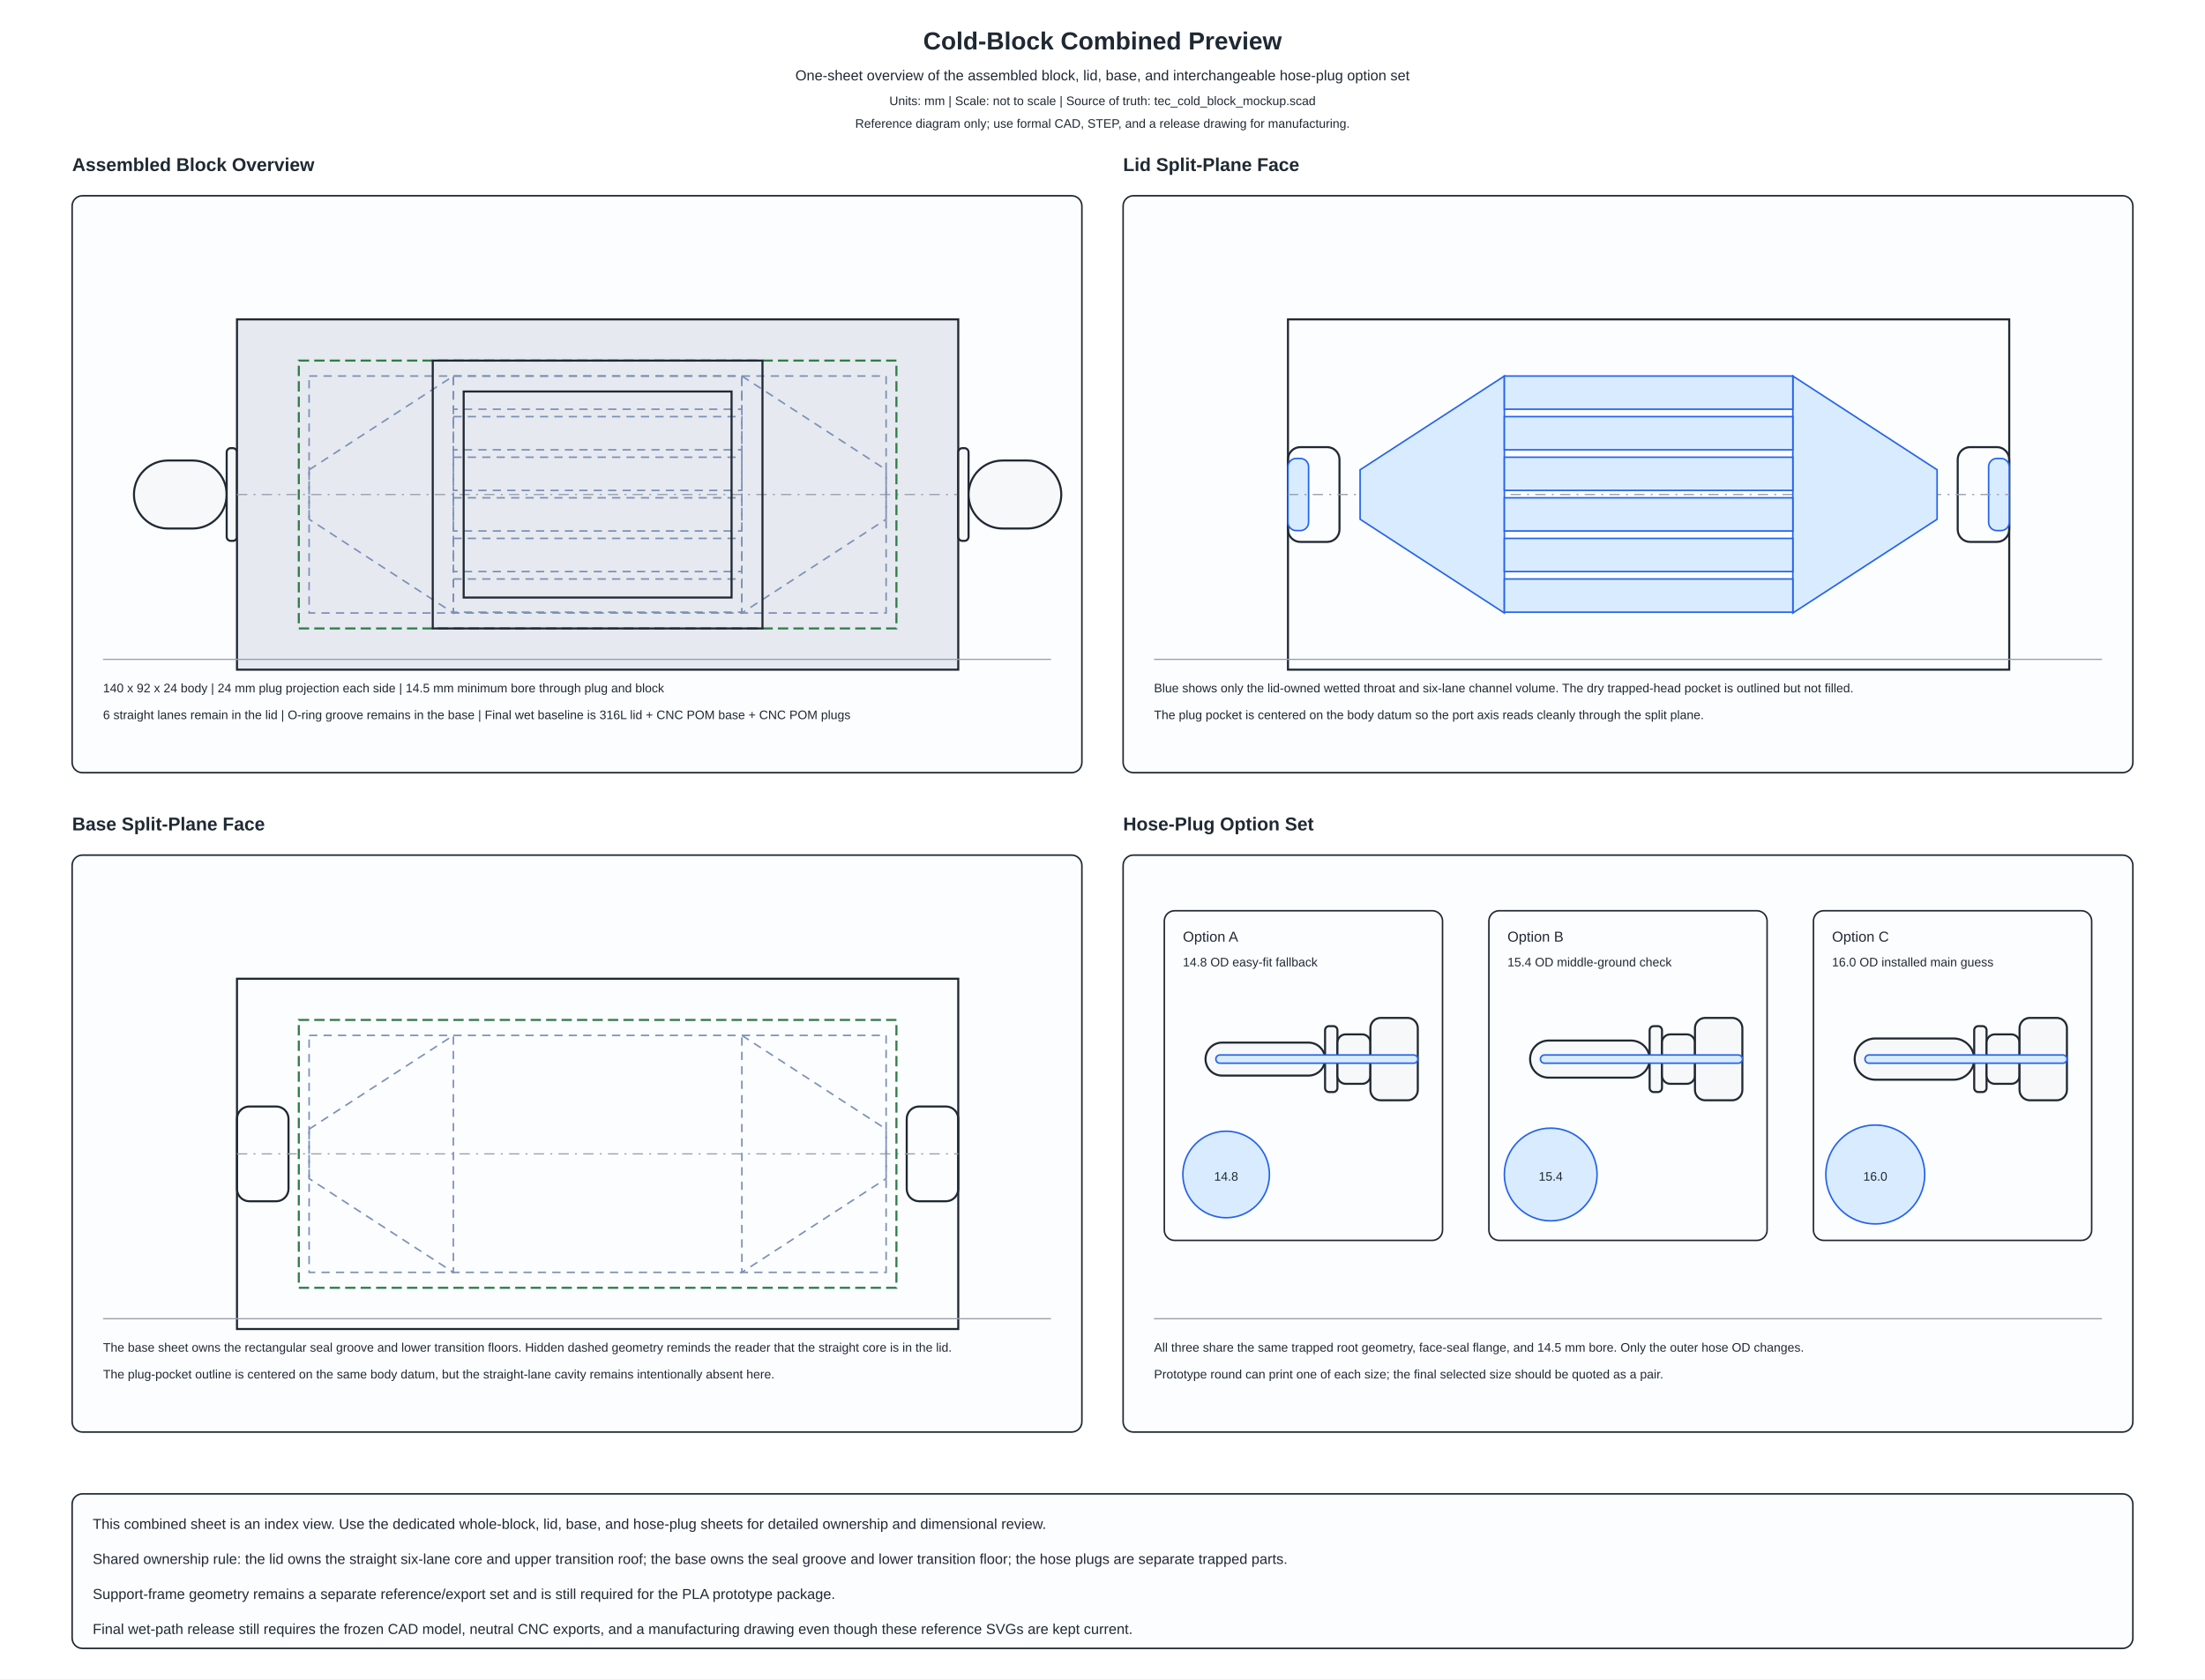
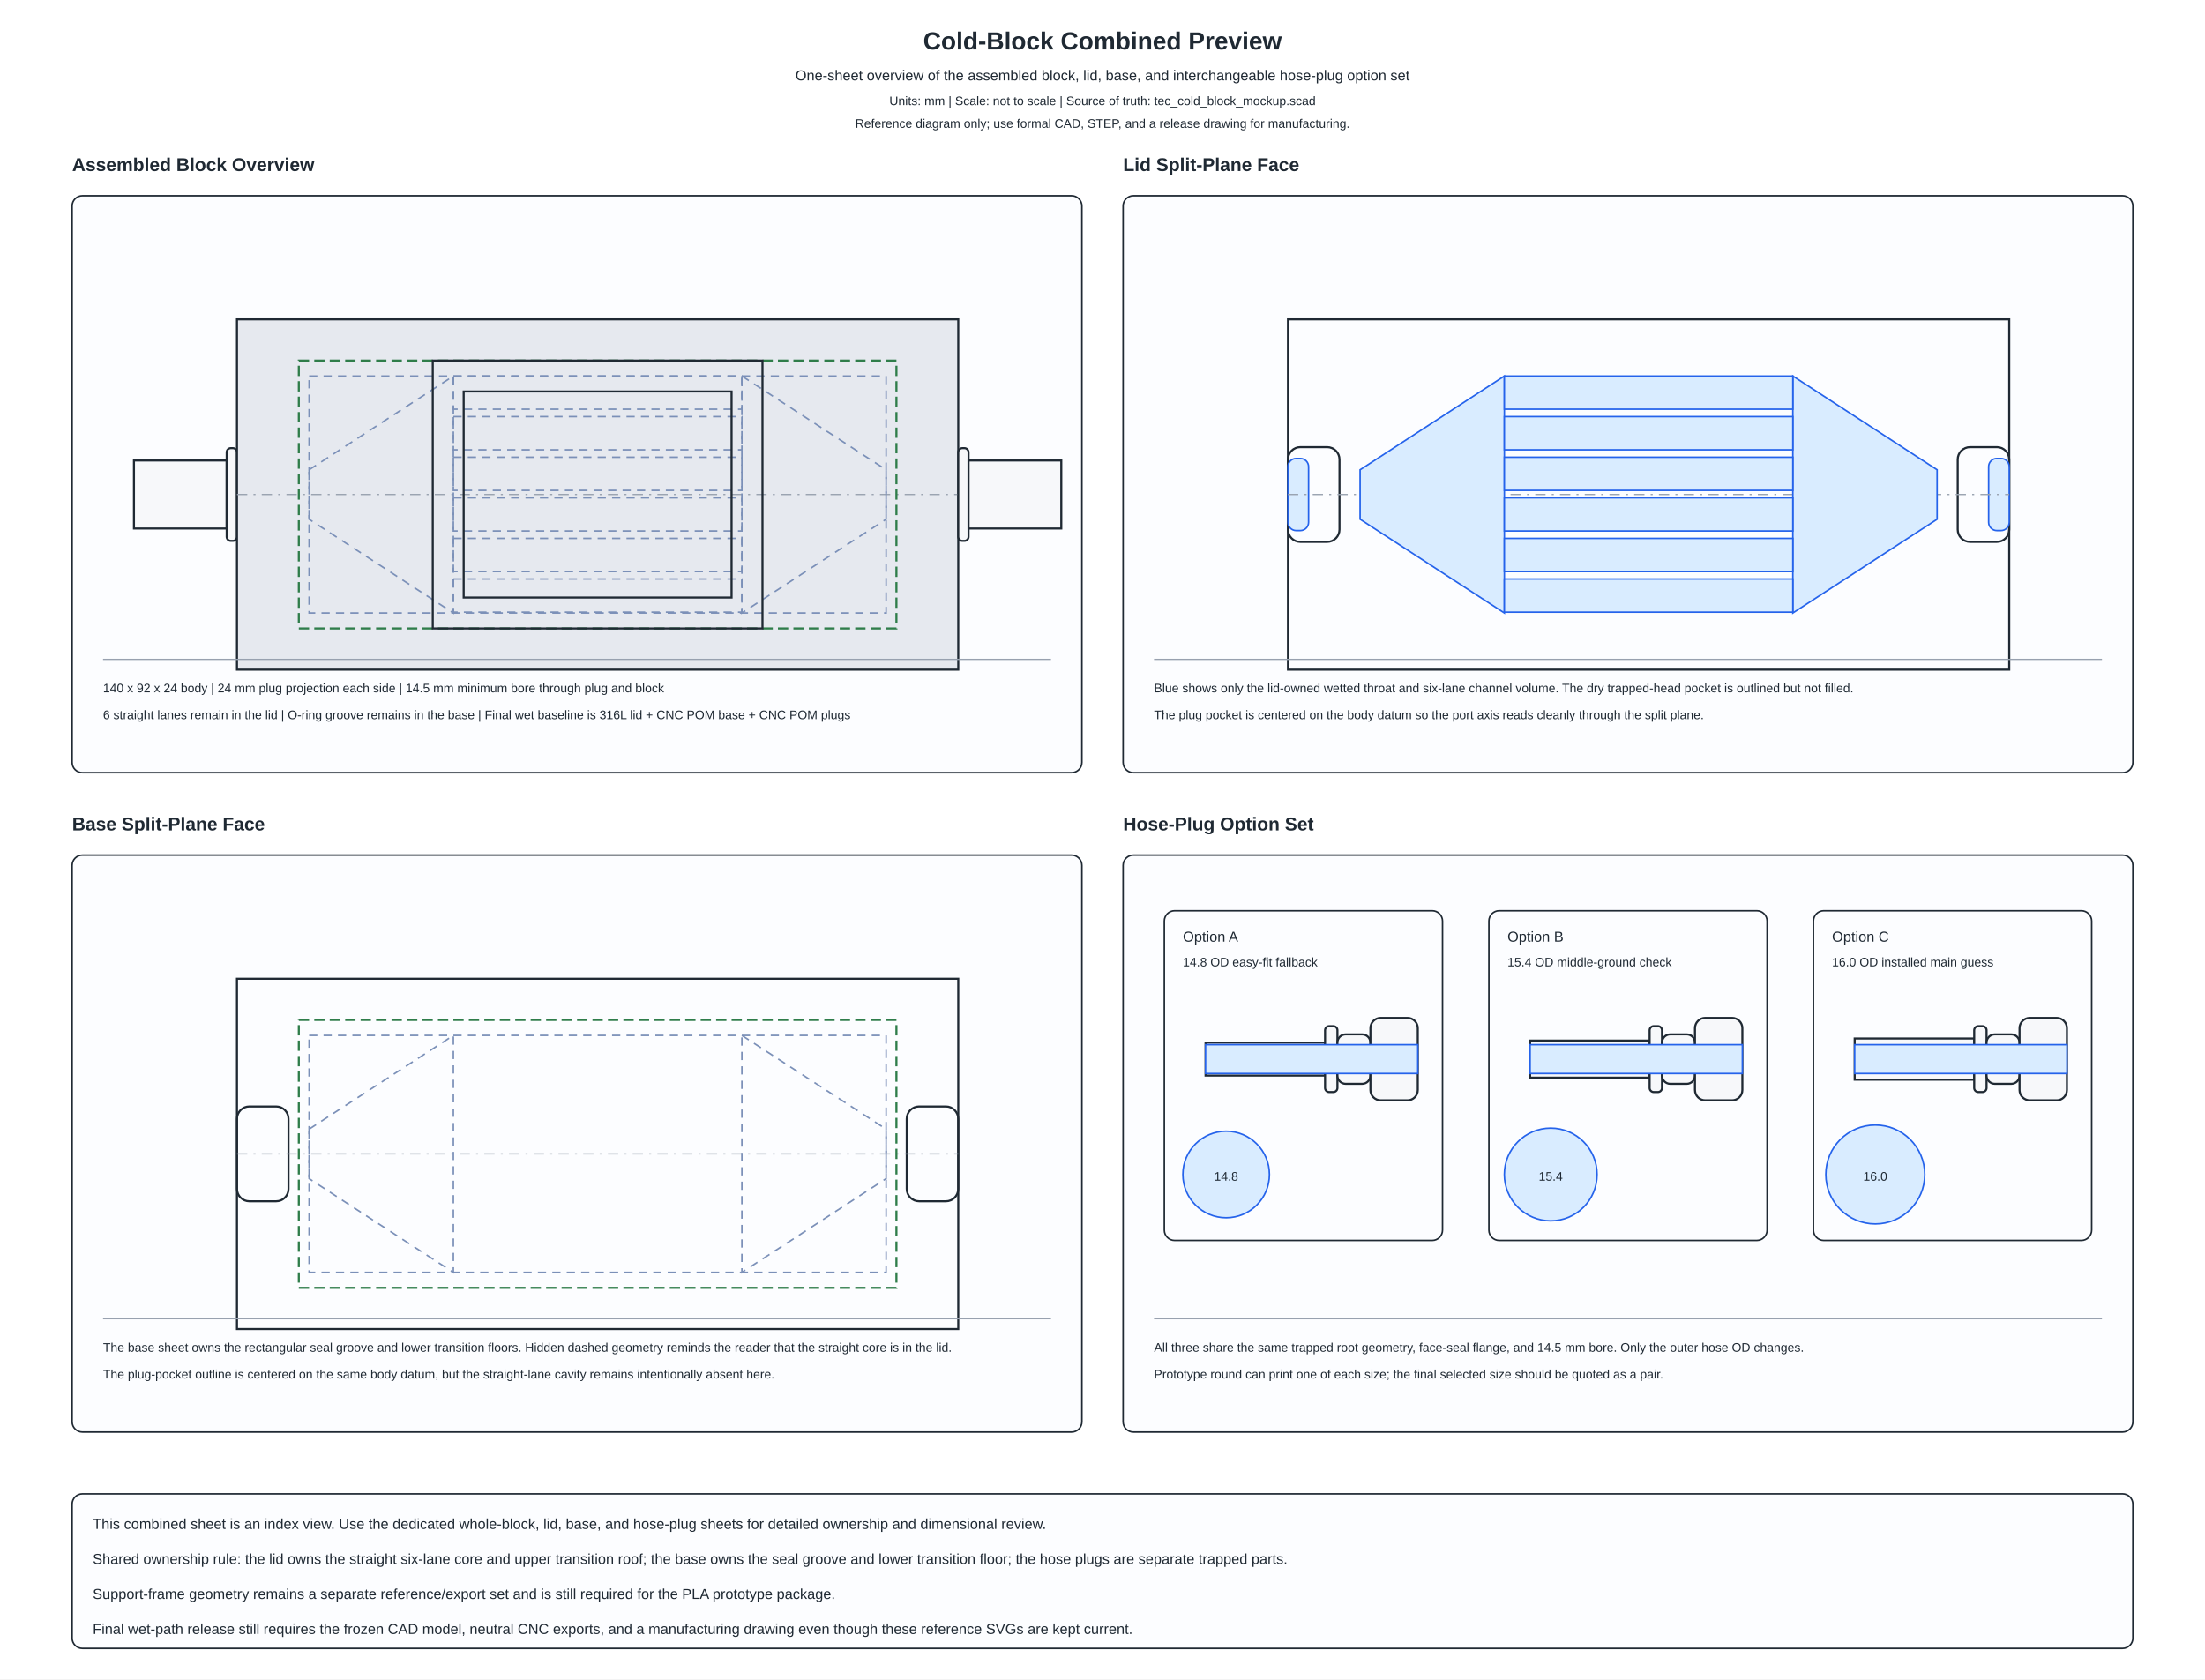
<svg xmlns="http://www.w3.org/2000/svg" viewBox="0 0 2140 1630" width="2140" height="1630">
  <defs>
    <style>
      .title { font: 700 24px Arial, sans-serif; fill: #1f2933; }
      .subtitle { font: 700 18px Arial, sans-serif; fill: #1f2933; }
      .label { font: 14px Arial, sans-serif; fill: #1f2933; }
      .small { font: 12px Arial, sans-serif; fill: #1f2933; }
      .tiny { font: 11px Arial, sans-serif; fill: #1f2933; }
      .outline { fill: none; stroke: #1f2933; stroke-width: 2; }
      .hidden { fill: none; stroke: #7b90b8; stroke-width: 1.5; stroke-dasharray: 8 6; }
      .centerline { fill: none; stroke: #98a1af; stroke-width: 1.2; stroke-dasharray: 10 6 2 6; }
      .divider { fill: none; stroke: #98a1af; stroke-width: 1.2; }
      .water { fill: #d9ecff; stroke: #2563eb; stroke-width: 1.5; }
      .metalA { fill: #f7f8fa; stroke: #1f2933; stroke-width: 2; }
      .metalB { fill: #e6e9ef; stroke: #1f2933; stroke-width: 2; }
      .oring { fill: none; stroke: #2f7d4a; stroke-width: 2; stroke-dasharray: 10 5; }
      .noteBox { fill: #fcfdff; stroke: #1f2933; stroke-width: 1.5; }
    </style>
  </defs>
  <rect width="2140" height="1630" fill="#fff" />
  <text x="1070" y="48" text-anchor="middle" class="title">Cold-Block Combined Preview</text>
  <text x="1070" y="78" text-anchor="middle" class="label">One-sheet overview of the assembled block, lid, base, and interchangeable hose-plug option set</text>
  <text x="1070" y="102" text-anchor="middle" class="small">Units: mm | Scale: not to scale | Source of truth: tec_cold_block_mockup.scad</text>
  <text x="1070" y="124" text-anchor="middle" class="small">Reference diagram only; use formal CAD, STEP, and a release drawing for manufacturing.</text>
  <g transform="translate(70,190)">
    <text x="0" y="-24" class="subtitle">Assembled Block Overview</text>
    <rect x="0" y="0" width="980" height="560" rx="10" ry="10" class="noteBox" />
    <g transform="translate(20,30)">
-       <rect x="40" y="227" width="90" height="66" rx="33" ry="33" class="metalA" />
+       <rect x="40" y="227" width="90" height="66" class="metalA" />
      <rect x="130" y="215" width="10" height="90" rx="4" ry="4" class="metalA" />
      <rect x="140" y="90" width="700" height="340" class="metalB" />
      <line x1="140" y1="260" x2="840" y2="260" class="centerline" />
      <rect x="840" y="215" width="10" height="90" rx="4" ry="4" class="metalA" />
-       <rect x="850" y="227" width="90" height="66" rx="33" ry="33" class="metalA" />
+       <rect x="850" y="227" width="90" height="66" class="metalA" />
      <rect x="200" y="130" width="580" height="260" class="oring" />
      <rect x="210" y="145" width="560" height="230" class="hidden" />
      <polygon points="210,236 350,145 350,375 210,284" class="hidden" />
      <polygon points="630,145 770,236 770,284 630,375" class="hidden" />
      <rect x="350" y="145" width="280" height="32.2" class="hidden" />
      <rect x="350" y="184.4" width="280" height="32.2" class="hidden" />
      <rect x="350" y="223.8" width="280" height="32.2" class="hidden" />
      <rect x="350" y="263.2" width="280" height="32.2" class="hidden" />
      <rect x="350" y="302.6" width="280" height="32.2" class="hidden" />
      <rect x="350" y="342" width="280" height="32.2" class="hidden" />
      <rect x="330" y="130" width="320" height="260" class="outline" />
      <rect x="360" y="160" width="260" height="200" class="outline" />
    </g>
    <line x1="30" y1="450" x2="950" y2="450" class="divider" />
    <text x="30" y="482" class="small">140 x 92 x 24 body | 24 mm plug projection each side | 14.5 mm minimum bore through plug and block</text>
    <text x="30" y="508" class="small">6 straight lanes remain in the lid | O-ring groove remains in the base | Final wet baseline is 316L lid + CNC POM base + CNC POM plugs</text>
  </g>
  <g transform="translate(1090,190)">
    <text x="0" y="-24" class="subtitle">Lid Split-Plane Face</text>
    <rect x="0" y="0" width="980" height="560" rx="10" ry="10" class="noteBox" />
    <g transform="translate(20,30)">
      <rect x="140" y="90" width="700" height="340" class="outline" />
      <rect x="140" y="214" width="50" height="92" rx="12" ry="12" class="outline" />
      <rect x="140" y="225" width="20" height="70" rx="8" ry="8" class="water" />
      <rect x="790" y="214" width="50" height="92" rx="12" ry="12" class="outline" />
      <rect x="820" y="225" width="20" height="70" rx="8" ry="8" class="water" />
      <line x1="140" y1="260" x2="840" y2="260" class="centerline" />
      <polygon points="210,236 350,145 350,375 210,284" class="water" />
      <polygon points="630,145 770,236 770,284 630,375" class="water" />
      <rect x="350" y="145" width="280" height="32.2" class="water" />
      <rect x="350" y="184.4" width="280" height="32.2" class="water" />
      <rect x="350" y="223.8" width="280" height="32.2" class="water" />
      <rect x="350" y="263.2" width="280" height="32.2" class="water" />
      <rect x="350" y="302.6" width="280" height="32.2" class="water" />
      <rect x="350" y="342" width="280" height="32.2" class="water" />
    </g>
    <line x1="30" y1="450" x2="950" y2="450" class="divider" />
    <text x="30" y="482" class="small">Blue shows only the lid-owned wetted throat and six-lane channel volume. The dry trapped-head pocket is outlined but not filled.</text>
    <text x="30" y="508" class="small">The plug pocket is centered on the body datum so the port axis reads cleanly through the split plane.</text>
  </g>
  <g transform="translate(70,830)">
    <text x="0" y="-24" class="subtitle">Base Split-Plane Face</text>
    <rect x="0" y="0" width="980" height="560" rx="10" ry="10" class="noteBox" />
    <g transform="translate(20,30)">
      <rect x="140" y="90" width="700" height="340" class="outline" />
      <rect x="140" y="214" width="50" height="92" rx="12" ry="12" class="outline" />
      <rect x="790" y="214" width="50" height="92" rx="12" ry="12" class="outline" />
      <line x1="140" y1="260" x2="840" y2="260" class="centerline" />
      <rect x="210" y="145" width="560" height="230" class="hidden" />
      <polygon points="210,236 350,145 350,375 210,284" class="hidden" />
      <polygon points="630,145 770,236 770,284 630,375" class="hidden" />
      <rect x="200" y="130" width="580" height="260" class="oring" />
    </g>
    <line x1="30" y1="450" x2="950" y2="450" class="divider" />
    <text x="30" y="482" class="small">The base sheet owns the rectangular seal groove and lower transition floors. Hidden dashed geometry reminds the reader that the straight core is in the lid.</text>
    <text x="30" y="508" class="small">The plug-pocket outline is centered on the same body datum, but the straight-lane cavity remains intentionally absent here.</text>
  </g>
  <g transform="translate(1090,830)">
    <text x="0" y="-24" class="subtitle">Hose-Plug Option Set</text>
    <rect x="0" y="0" width="980" height="560" rx="10" ry="10" class="noteBox" />
    <g transform="translate(40,54)">
      <g transform="translate(0,0)">
        <rect x="0" y="0" width="270" height="320" rx="10" ry="10" class="noteBox" />
-         <rect x="40" y="128" width="116" height="32" rx="16" ry="16" class="metalA" />
+         <rect x="40" y="128" width="116" height="32" class="metalA" />
        <rect x="156" y="112" width="12" height="64" rx="4" ry="4" class="metalA" />
        <rect x="168" y="120" width="32" height="48" rx="8" ry="8" class="metalA" />
        <rect x="200" y="104" width="46" height="80" rx="10" ry="10" class="metalA" />
-         <rect x="50" y="140" width="196" height="8" rx="4" ry="4" class="water" />
+         <rect x="40" y="130" width="206" height="28" class="water" />
        <circle cx="60" cy="256" r="42" class="water" />
        <text x="60" y="262" text-anchor="middle" class="small">14.8</text>
        <text x="18" y="30" class="label">Option A</text>
        <text x="18" y="54" class="small">14.8 OD easy-fit fallback</text>
      </g>
      <g transform="translate(315,0)">
        <rect x="0" y="0" width="270" height="320" rx="10" ry="10" class="noteBox" />
-         <rect x="40" y="126" width="116" height="36" rx="18" ry="18" class="metalA" />
+         <rect x="40" y="126" width="116" height="36" class="metalA" />
        <rect x="156" y="112" width="12" height="64" rx="4" ry="4" class="metalA" />
        <rect x="168" y="120" width="32" height="48" rx="8" ry="8" class="metalA" />
        <rect x="200" y="104" width="46" height="80" rx="10" ry="10" class="metalA" />
-         <rect x="50" y="140" width="196" height="8" rx="4" ry="4" class="water" />
+         <rect x="40" y="130" width="206" height="28" class="water" />
        <circle cx="60" cy="256" r="45" class="water" />
        <text x="60" y="262" text-anchor="middle" class="small">15.4</text>
        <text x="18" y="30" class="label">Option B</text>
        <text x="18" y="54" class="small">15.4 OD middle-ground check</text>
      </g>
      <g transform="translate(630,0)">
        <rect x="0" y="0" width="270" height="320" rx="10" ry="10" class="noteBox" />
-         <rect x="40" y="124" width="116" height="40" rx="20" ry="20" class="metalA" />
+         <rect x="40" y="124" width="116" height="40" class="metalA" />
        <rect x="156" y="112" width="12" height="64" rx="4" ry="4" class="metalA" />
        <rect x="168" y="120" width="32" height="48" rx="8" ry="8" class="metalA" />
        <rect x="200" y="104" width="46" height="80" rx="10" ry="10" class="metalA" />
-         <rect x="50" y="140" width="196" height="8" rx="4" ry="4" class="water" />
+         <rect x="40" y="130" width="206" height="28" class="water" />
        <circle cx="60" cy="256" r="48" class="water" />
        <text x="60" y="262" text-anchor="middle" class="small">16.0</text>
        <text x="18" y="30" class="label">Option C</text>
        <text x="18" y="54" class="small">16.0 OD installed main guess</text>
      </g>
    </g>
    <line x1="30" y1="450" x2="950" y2="450" class="divider" />
    <text x="30" y="482" class="small">All three share the same trapped root geometry, face-seal flange, and 14.5 mm bore. Only the outer hose OD changes.</text>
    <text x="30" y="508" class="small">Prototype round can print one of each size; the final selected size should be quoted as a pair.</text>
  </g>
  <g transform="translate(70,1450)">
    <rect x="0" y="0" width="2000" height="150" rx="10" ry="10" class="noteBox" />
    <text x="20" y="34" class="label">This combined sheet is an index view. Use the dedicated whole-block, lid, base, and hose-plug sheets for detailed ownership and dimensional review.</text>
    <text x="20" y="68" class="label">Shared ownership rule: the lid owns the straight six-lane core and upper transition roof; the base owns the seal groove and lower transition floor; the hose plugs are separate trapped parts.</text>
    <text x="20" y="102" class="label">Support-frame geometry remains a separate reference/export set and is still required for the PLA prototype package.</text>
    <text x="20" y="136" class="label">Final wet-path release still requires the frozen CAD model, neutral CNC exports, and a manufacturing drawing even though these reference SVGs are kept current.</text>
  </g>
</svg>
